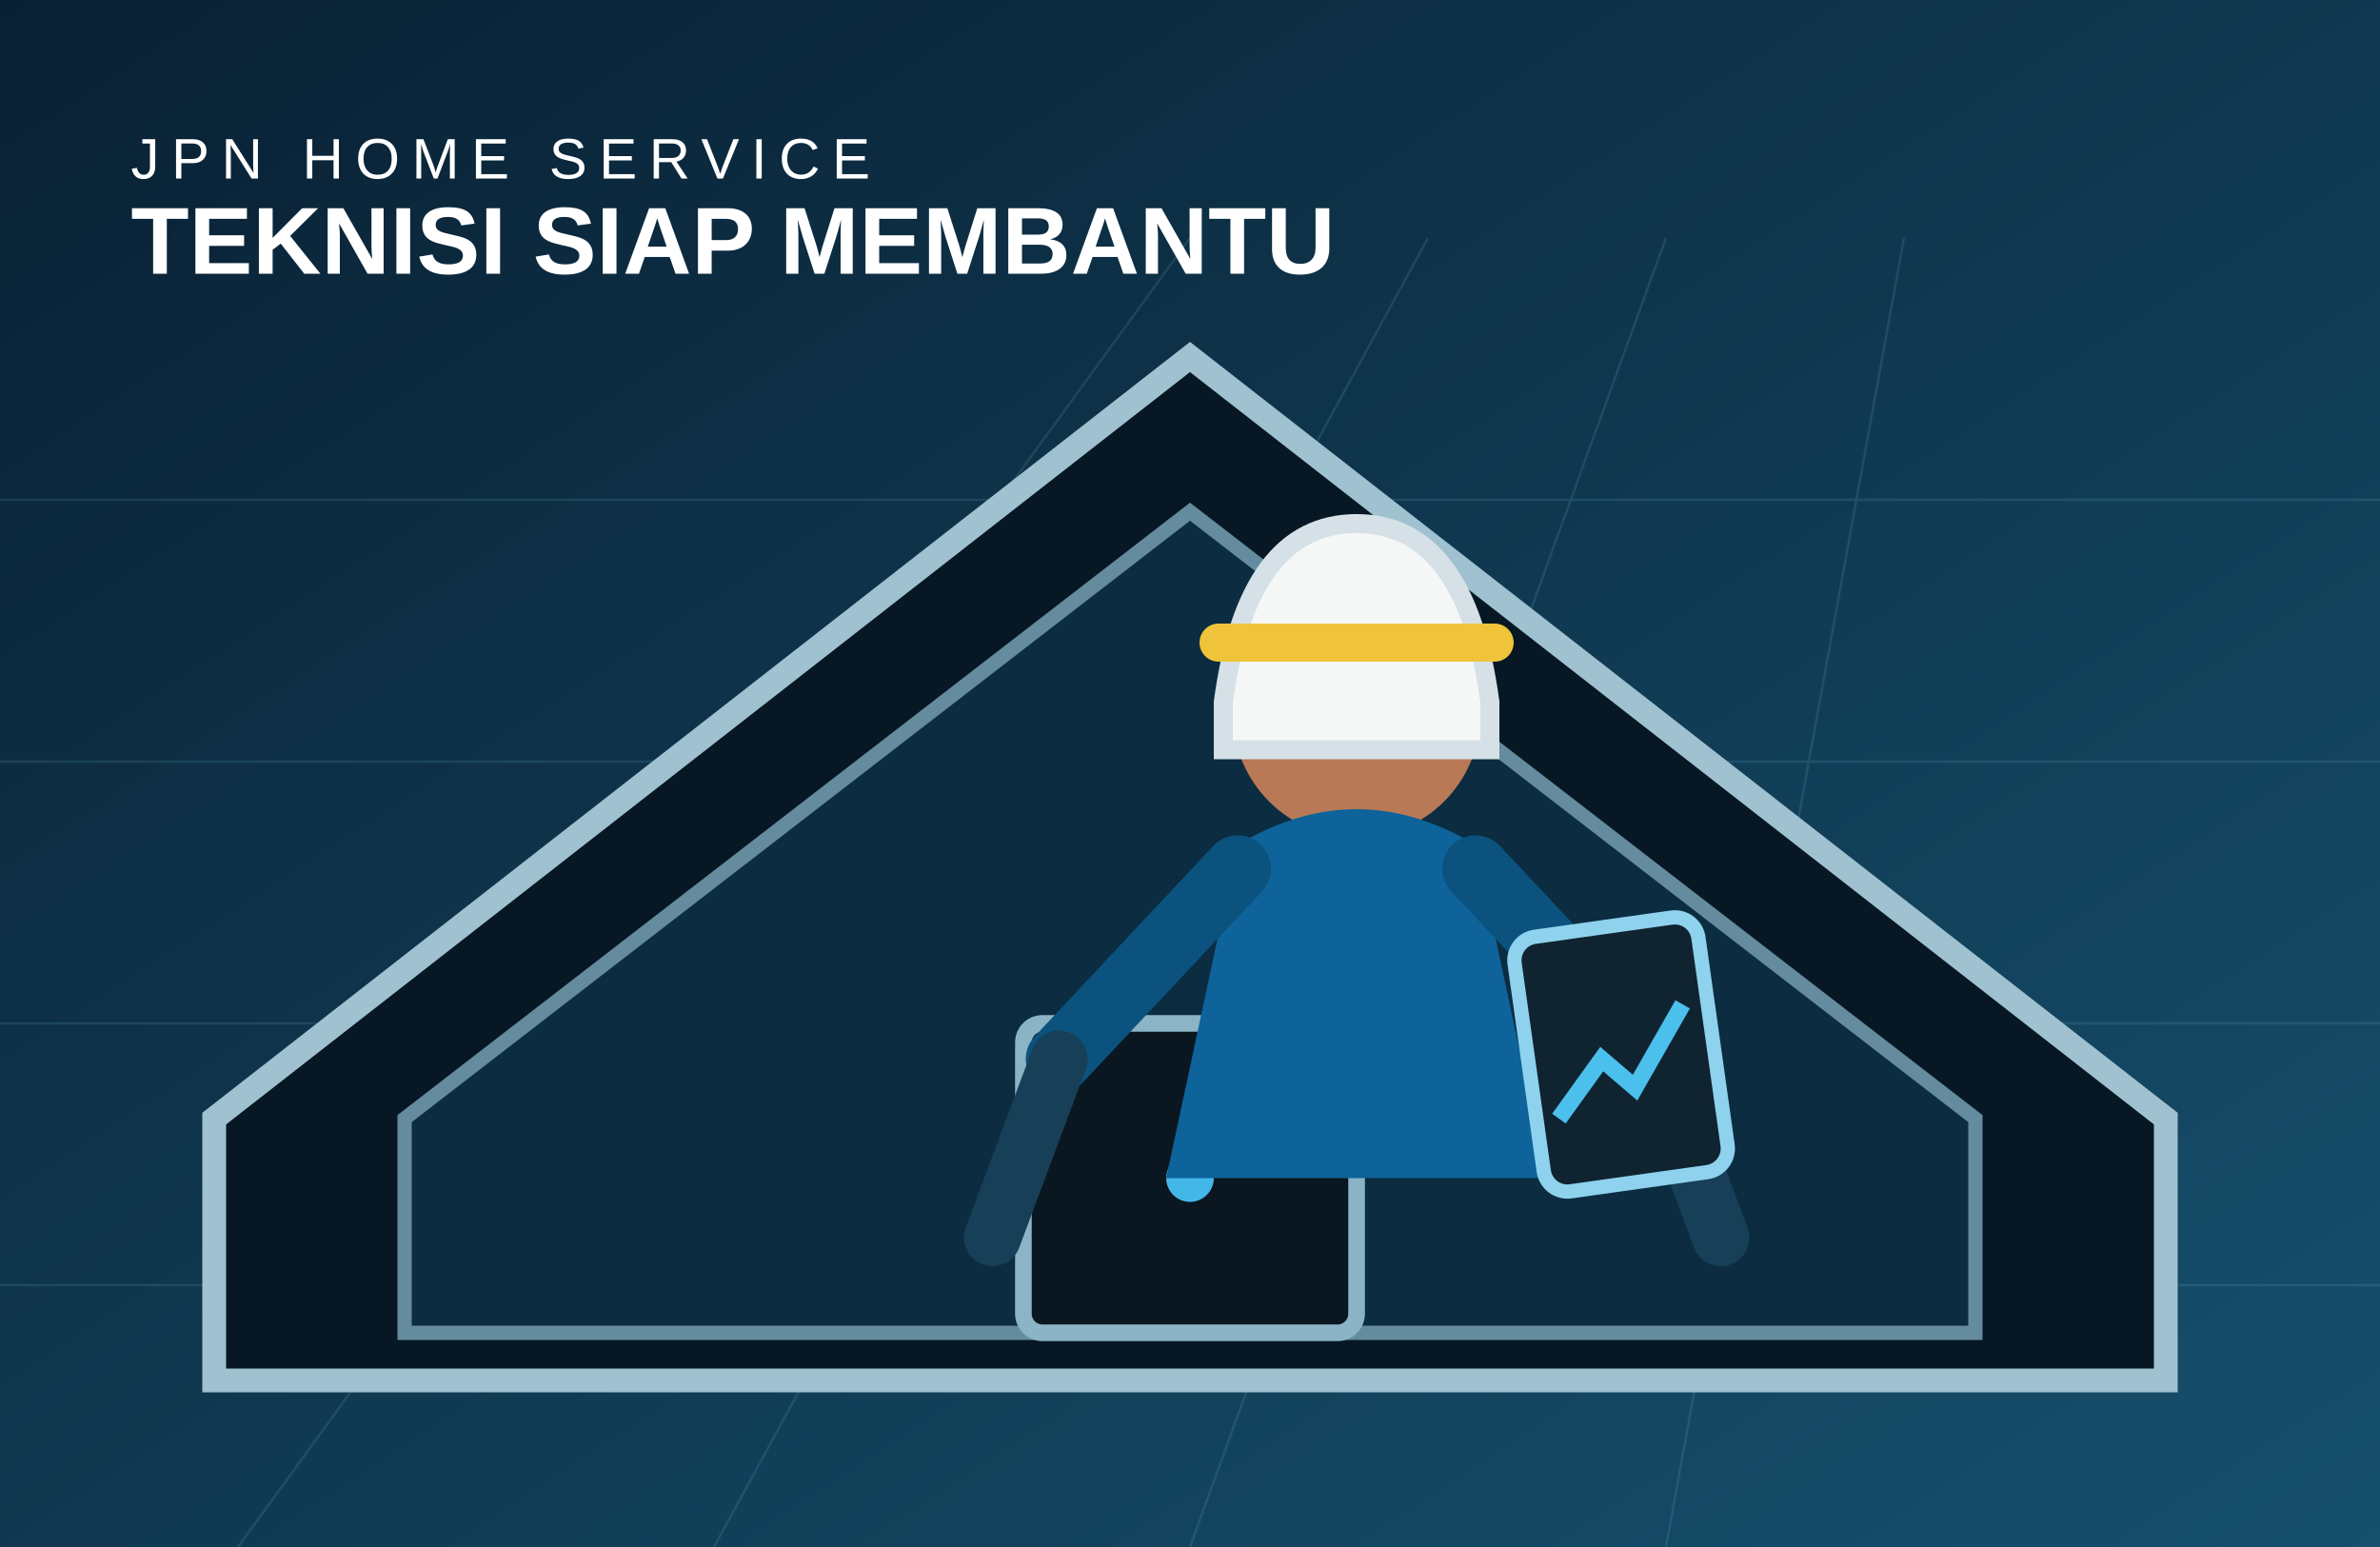
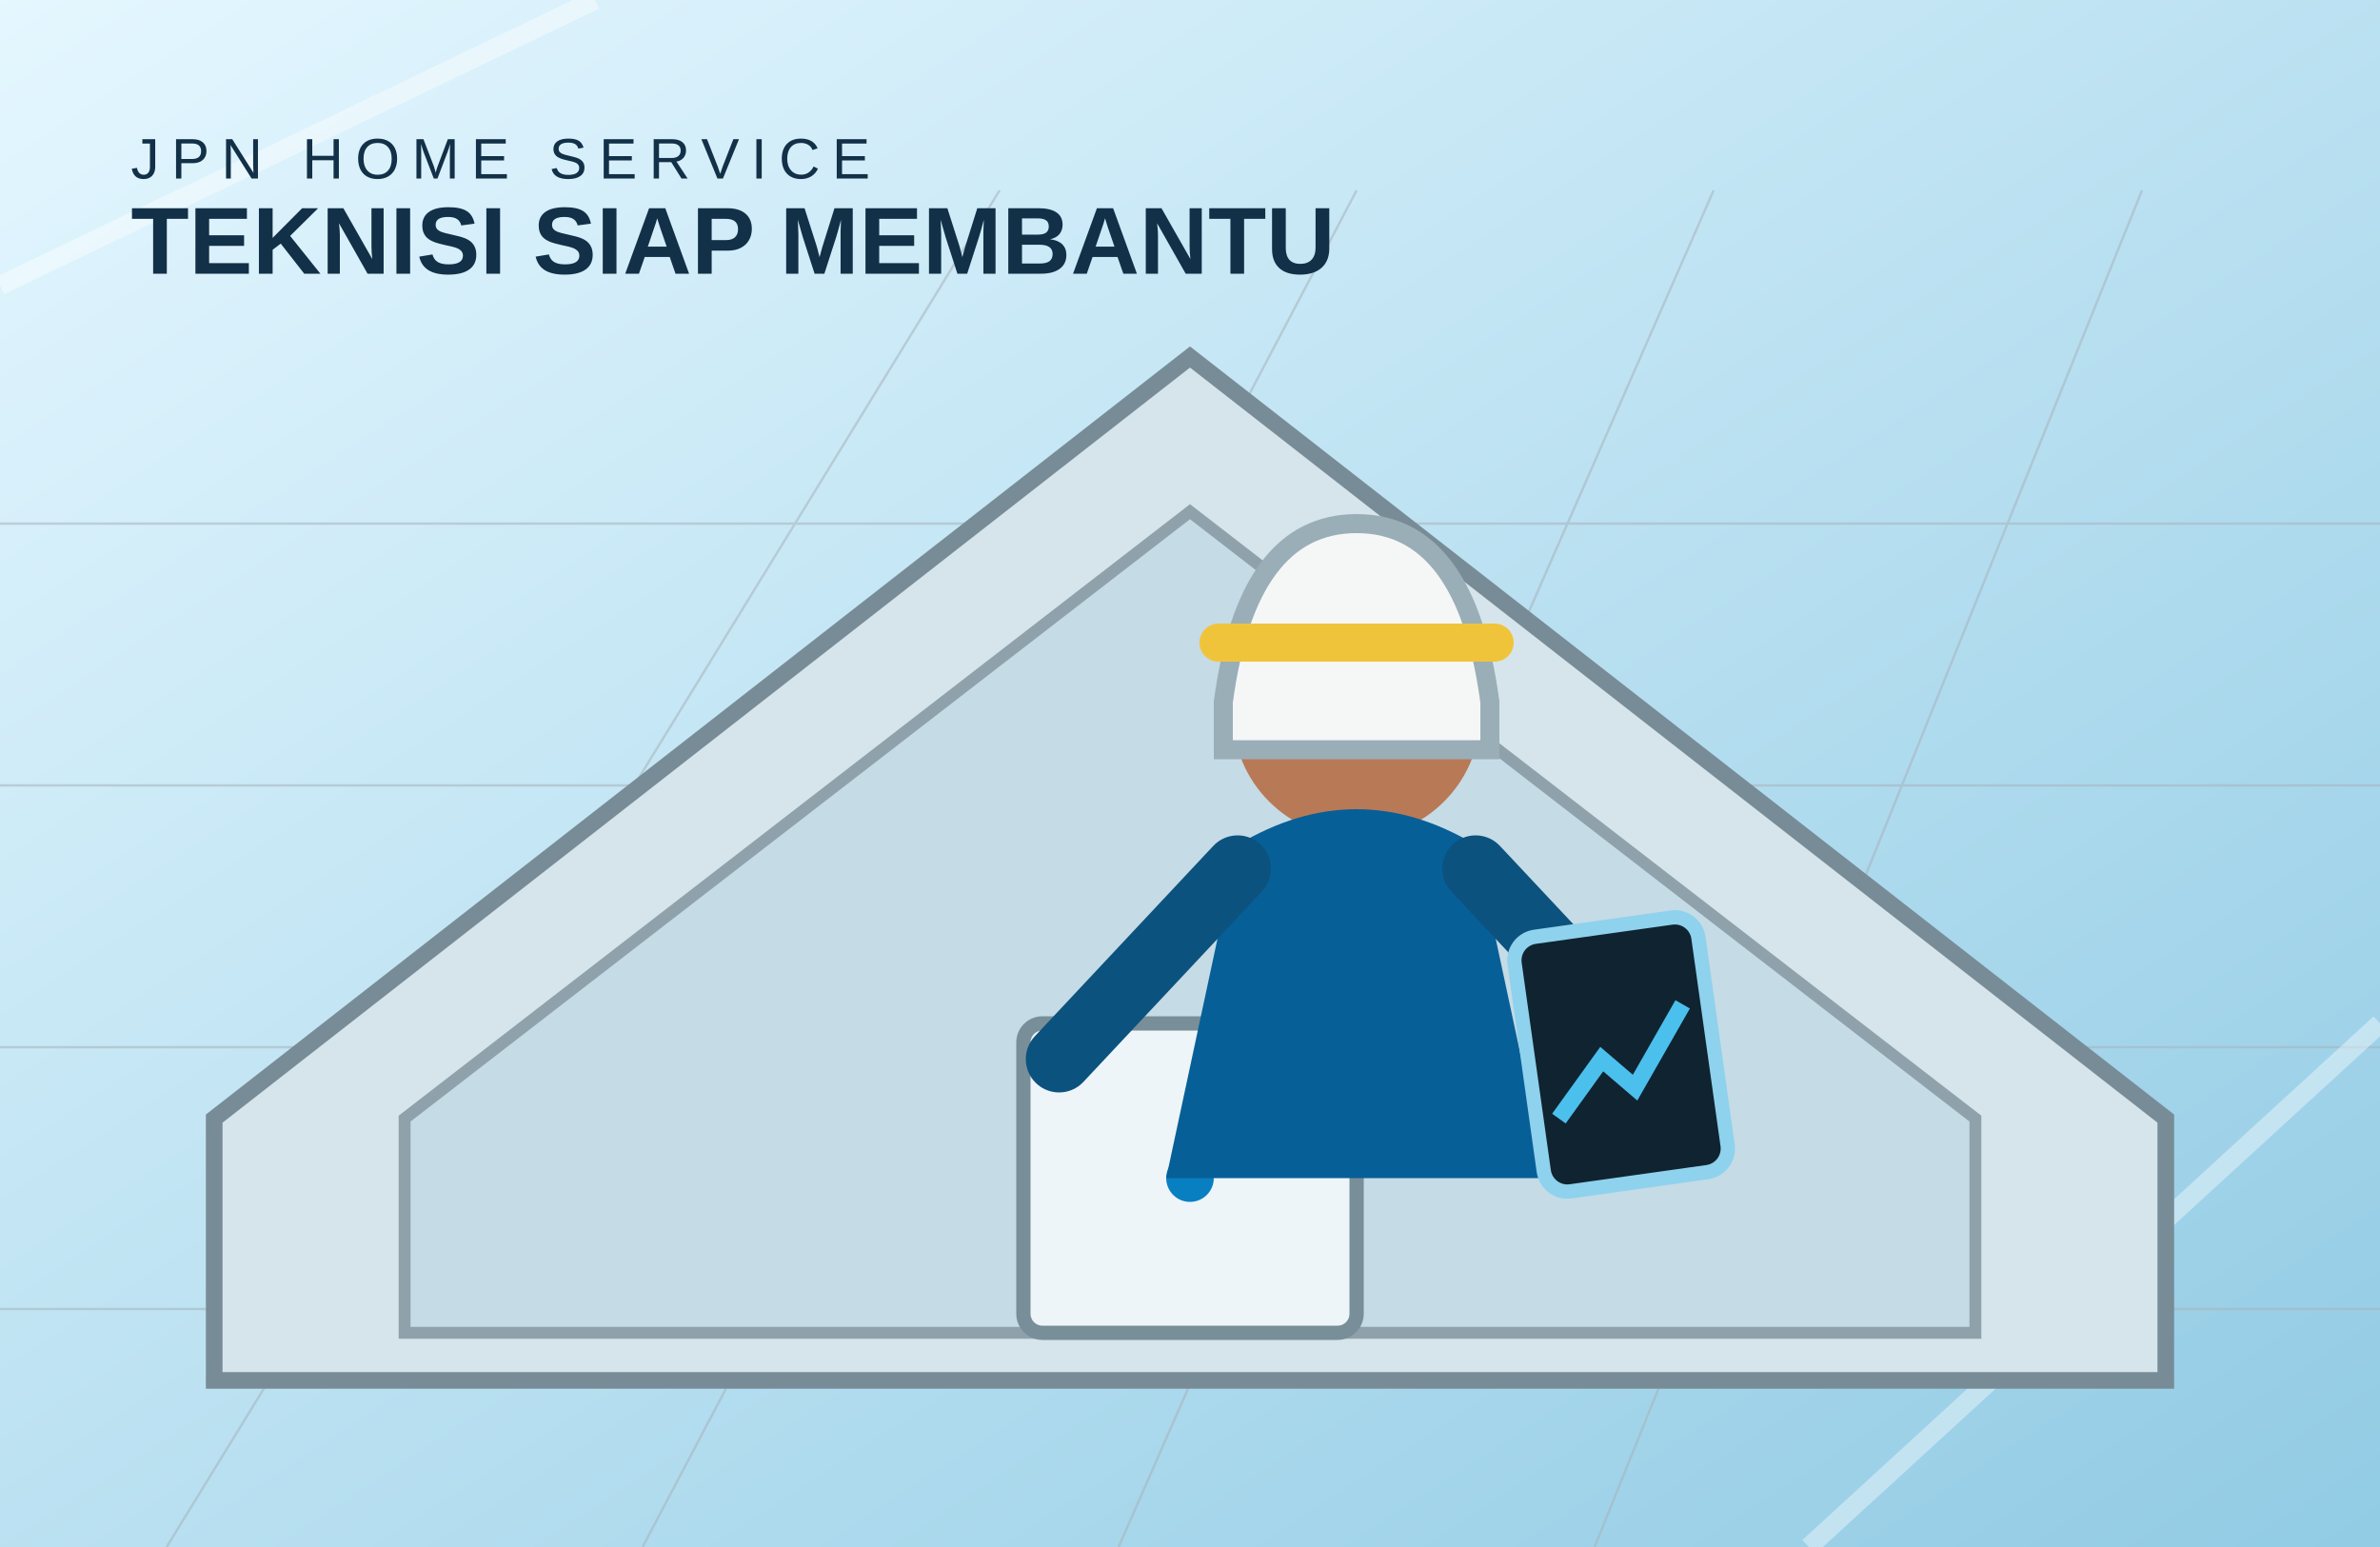
<svg xmlns="http://www.w3.org/2000/svg" viewBox="0 0 1000 650">
  <defs>
    <linearGradient id="b" x2="1" y2="1">
-       <stop stop-color="#092033" />
-       <stop offset="1" stop-color="#16506d" />
+       <stop stop-color="#e5f7ff" />
+       <stop offset="1" stop-color="#91cbe4" />
    </linearGradient>
  </defs>
  <rect width="1000" height="650" fill="url(#b)" />
-   <g stroke="#6db8d8" opacity=".16">
-     <path d="M0 540h1000M0 430h1000M0 320h1000M0 210h1000" />
-     <path d="M100 650 500 100M300 650 600 100M500 650 700 100M700 650 800 100" />
+   <g stroke="#a5b3bb" opacity=".55">
+     <path d="M0 550h1000M0 440h1000M0 330h1000M0 220h1000" />
+     <path d="M70 650 420 80M270 650 570 80M470 650 720 80M670 650 900 80" />
  </g>
-   <path d="M90 470 500 150l410 320v110H90z" fill="#071724" stroke="#9fc1d0" stroke-width="10" />
-   <path d="M170 470 500 215l330 255v90H170z" fill="#0b2c41" stroke="#658b9e" stroke-width="6" />
-   <rect x="430" y="430" width="140" height="130" rx="8" fill="#0b1720" stroke="#8bb4c6" stroke-width="7" />
-   <circle cx="500" cy="495" r="10" fill="#43b7e8" />
+   <g stroke="#fff" stroke-width="8" opacity=".4">
+     <path d="M0 120L250 0M760 650L1000 430" />
+   </g>
+   <path d="M90 470 500 150l410 320v110H90z" fill="#d6e5eb" stroke="#788c97" stroke-width="7" />
+   <path d="M170 470 500 215l330 255v90H170z" fill="#c5dbe5" stroke="#8fa2ab" stroke-width="5" />
+   <rect x="430" y="430" width="140" height="130" rx="8" fill="#edf5f8" stroke="#788f9a" stroke-width="6" />
+   <circle cx="500" cy="495" r="10" fill="#087fc1" />
  <g transform="translate(570 300)">
    <circle cx="0" cy="0" r="52" fill="#b87956" />
-     <path d="M-56-5q10-75 56-75t56 75v20H-56z" fill="#f5f7f7" stroke="#d5e1e6" stroke-width="8" />
+     <path d="M-56-5q10-75 56-75t56 75v20H-56z" fill="#f5f7f7" stroke="#9aaeb8" stroke-width="8" />
    <path d="M-58-30h116" stroke="#f0c43a" stroke-width="16" stroke-linecap="round" />
-     <path d="M-50 55q50-30 100 0l30 140H-80z" fill="#0d639a" />
+     <path d="M-50 55q50-30 100 0l30 140H-80z" fill="#075f98" />
    <path d="M-50 65-125 145M50 65l75 80" stroke="#0b527e" stroke-width="28" stroke-linecap="round" />
-     <path d="M-125 145l-28 75M125 145l28 75" stroke="#173f58" stroke-width="24" stroke-linecap="round" />
    <rect x="65" y="95" width="78" height="108" rx="10" fill="#102330" stroke="#8ed2ed" stroke-width="6" transform="rotate(-8 65 95)" />
    <path d="M85 170l18-25 14 12 20-35" fill="none" stroke="#4bc0ed" stroke-width="7" />
  </g>
-   <g fill="#fff" font-family="Arial,sans-serif">
+   <g fill="#123047" font-family="Arial">
    <text x="55" y="75" font-size="24" letter-spacing="5">JPN HOME SERVICE</text>
    <text x="55" y="115" font-size="40" font-weight="700">TEKNISI SIAP MEMBANTU</text>
  </g>
</svg>
